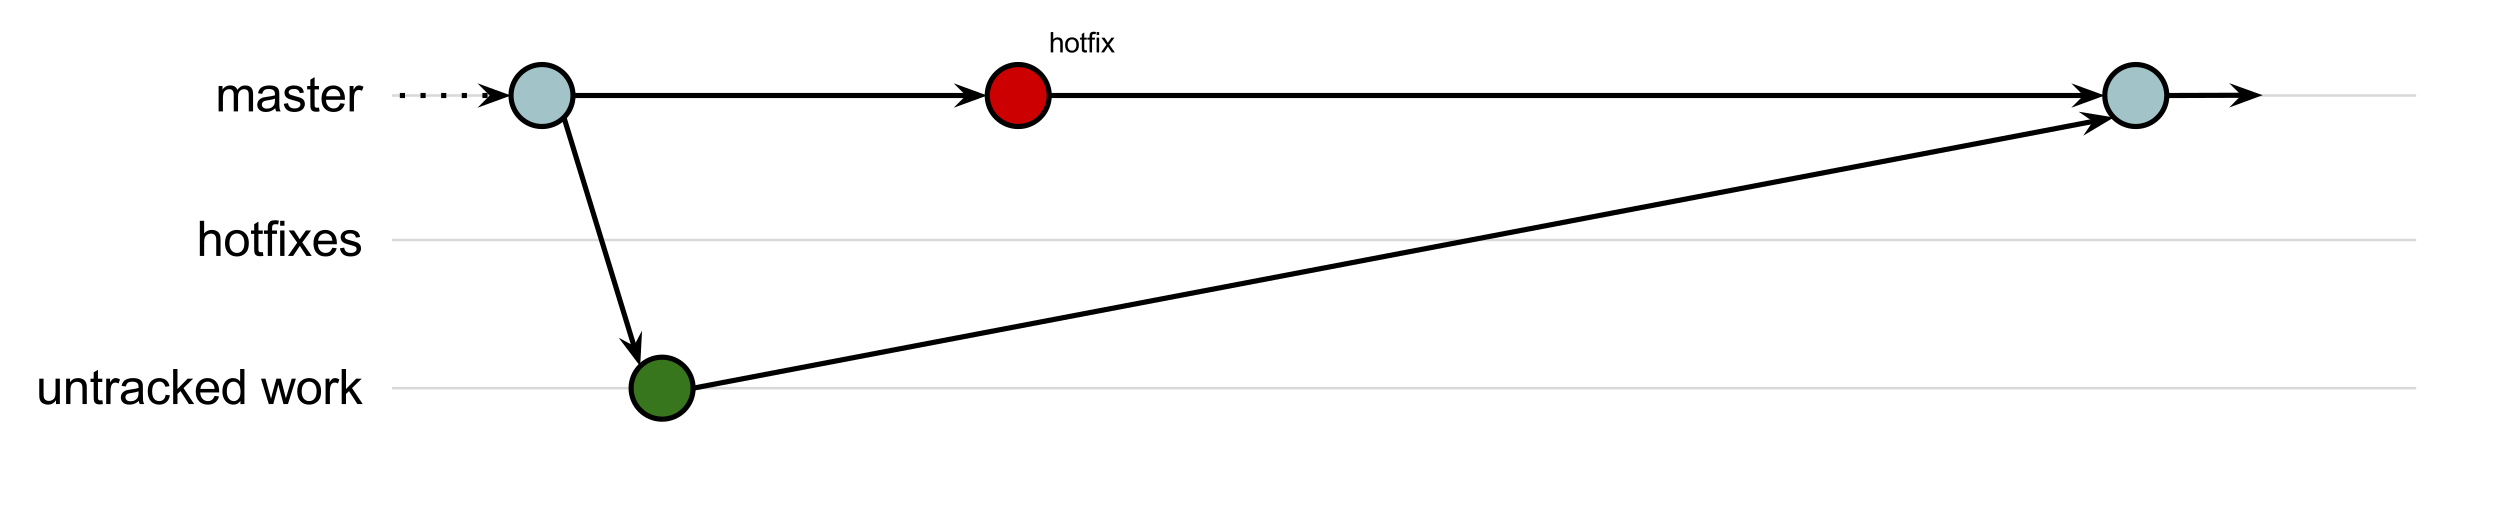
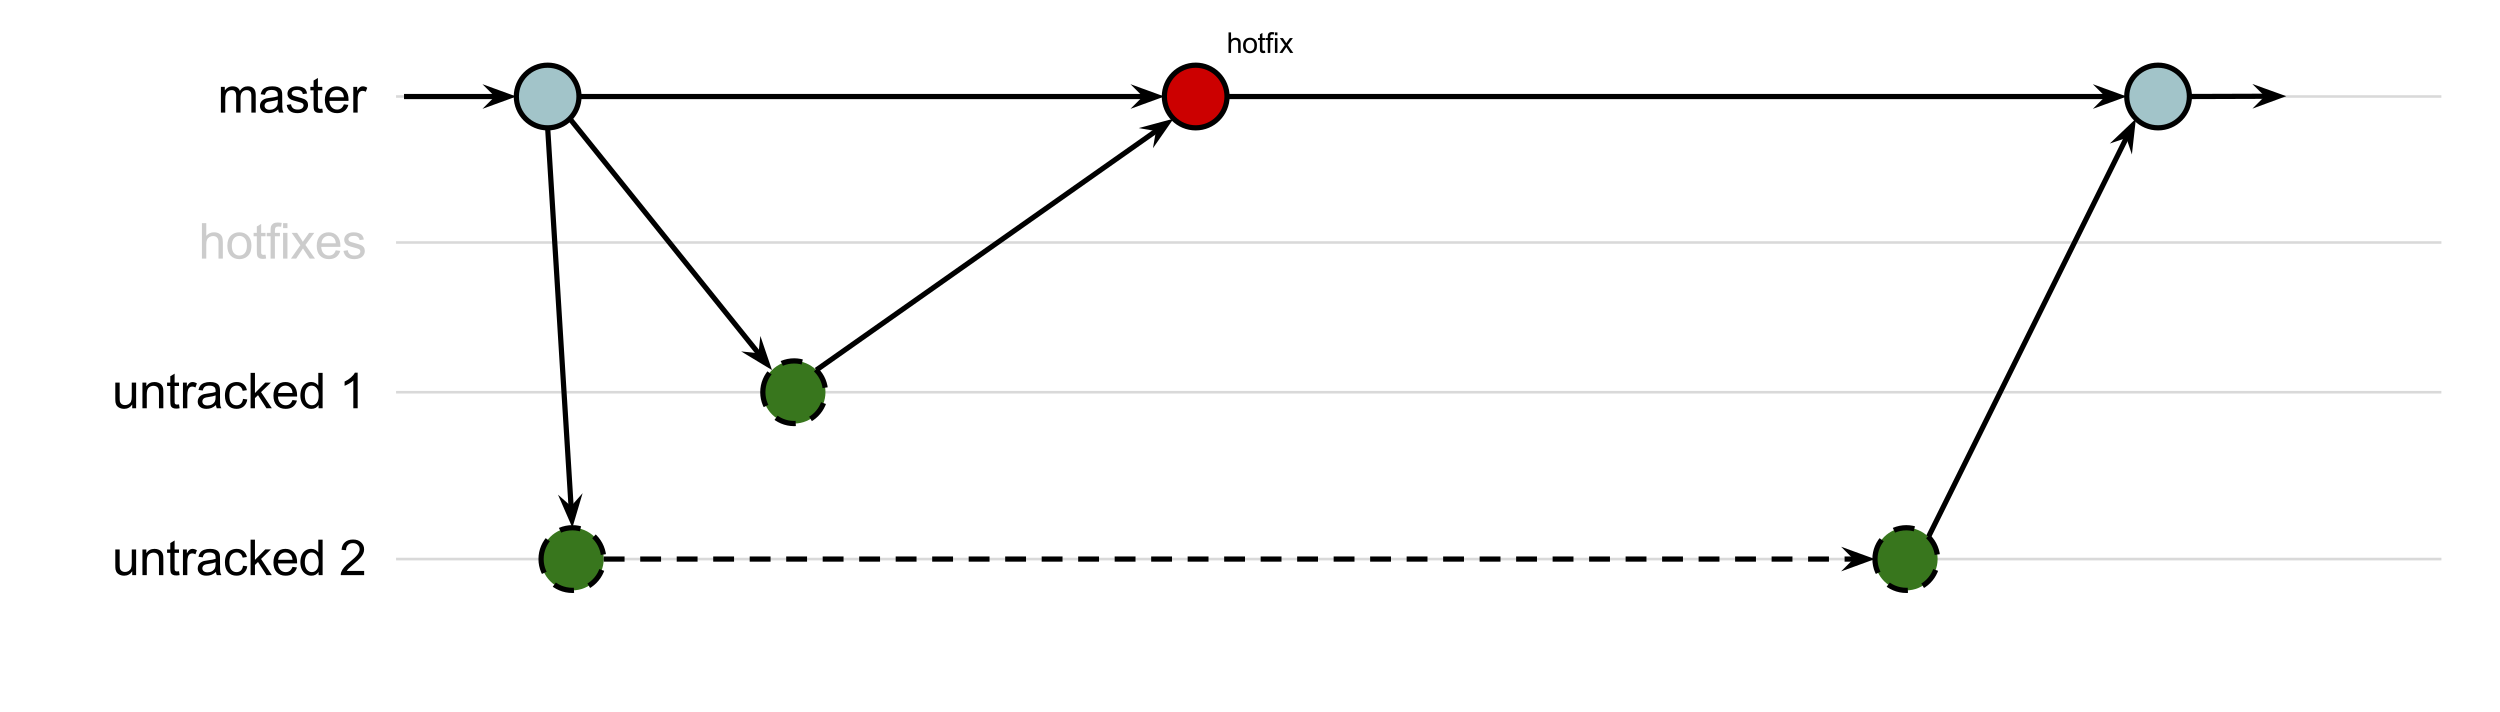
- <svg xmlns="http://www.w3.org/2000/svg" version="1.1" viewBox="0.0 0.0 969.0 198.0" fill="none" stroke="none" stroke-linecap="square" stroke-miterlimit="10">
+ <svg xmlns="http://www.w3.org/2000/svg" version="1.1" viewBox="0.0 0.0 959.0 273.0" fill="none" stroke="none" stroke-linecap="square" stroke-miterlimit="10">
  <clipPath id="p.0">
-     <path d="m0 0l969.0 0l0 198.0l-969.0 0l0 -198.0z" clip-rule="nonzero" />
+     <path d="m0 0l959.0 0l0 273.0l-959.0 0l0 -273.0z" clip-rule="nonzero" />
  </clipPath>
  <g clip-path="url(#p.0)">
-     <path fill="#000000" fill-opacity="0.0" d="m0 0l969.887 0l0 198.937l-969.887 0z" fill-rule="nonzero" />
+     <path fill="#000000" fill-opacity="0.0" d="m0 0l959.349 0l0 273.483l-959.349 0z" fill-rule="nonzero" />
    <path fill="#000000" fill-opacity="0.0" d="m151.925 93.024l784.598 0" fill-rule="nonzero" />
    <path stroke="#d9d9d9" stroke-width="1.0" stroke-linejoin="round" stroke-linecap="butt" d="m151.925 93.024l784.598 0" fill-rule="nonzero" />
    <path fill="#000000" fill-opacity="0.0" d="m151.925 150.457l784.585 0" fill-rule="nonzero" />
    <path stroke="#d9d9d9" stroke-width="1.0" stroke-linejoin="round" stroke-linecap="butt" d="m151.925 150.457l784.585 0" fill-rule="nonzero" />
    <path fill="#000000" fill-opacity="0.0" d="m151.925 37.024l784.585 0" fill-rule="nonzero" />
    <path stroke="#d9d9d9" stroke-width="1.0" stroke-linejoin="round" stroke-linecap="butt" d="m151.925 37.024l784.585 0" fill-rule="nonzero" />
    <path fill="#000000" fill-opacity="0.0" d="m-0.987 138.283l150.488 0l0 24.346l-150.488 0z" fill-rule="nonzero" />
-     <path fill="#000000" d="m21.701 156.621l0 -1.453q-1.141 1.672 -3.125 1.672q-0.859 0 -1.625 -0.328q-0.75 -0.344 -1.125 -0.844q-0.359 -0.5 -0.516 -1.234q-0.094 -0.5 -0.094 -1.562l0 -6.109l1.672 0l0 5.469q0 1.312 0.094 1.766q0.156 0.656 0.672 1.031q0.516 0.375 1.266 0.375q0.75 0 1.406 -0.375q0.656 -0.391 0.922 -1.047q0.281 -0.672 0.281 -1.938l0 -5.281l1.672 0l0 9.859l-1.5 0zm3.923 0l0 -9.859l1.5 0l0 1.406q1.094 -1.625 3.141 -1.625q0.891 0 1.641 0.328q0.75 0.312 1.109 0.844q0.375 0.516 0.531 1.219q0.094 0.469 0.094 1.625l0 6.062l-1.672 0l0 -6.0q0 -1.016 -0.203 -1.516q-0.188 -0.516 -0.688 -0.812q-0.5 -0.297 -1.172 -0.297q-1.062 0 -1.844 0.672q-0.766 0.672 -0.766 2.578l0 5.375l-1.672 0zm14.032 -1.5l0.234 1.484q-0.703 0.141 -1.266 0.141q-0.906 0 -1.406 -0.281q-0.5 -0.297 -0.703 -0.75q-0.203 -0.469 -0.203 -1.984l0 -5.656l-1.234 0l0 -1.312l1.234 0l0 -2.438l1.656 -1.0l0 3.438l1.688 0l0 1.312l-1.688 0l0 5.75q0 0.719 0.078 0.922q0.094 0.203 0.297 0.328q0.203 0.125 0.578 0.125q0.266 0 0.734 -0.078zm1.511 1.5l0 -9.859l1.5 0l0 1.5q0.578 -1.047 1.062 -1.375q0.484 -0.344 1.078 -0.344q0.844 0 1.719 0.547l-0.578 1.547q-0.609 -0.359 -1.234 -0.359q-0.547 0 -0.984 0.328q-0.422 0.328 -0.609 0.906q-0.281 0.891 -0.281 1.953l0 5.156l-1.672 0zm12.666 -1.219q-0.938 0.797 -1.797 1.125q-0.859 0.312 -1.844 0.312q-1.609 0 -2.484 -0.781q-0.875 -0.797 -0.875 -2.031q0 -0.734 0.328 -1.328q0.328 -0.594 0.859 -0.953q0.531 -0.359 1.203 -0.547q0.5 -0.141 1.484 -0.25q2.031 -0.25 2.984 -0.578q0 -0.344 0 -0.438q0 -1.016 -0.469 -1.438q-0.641 -0.562 -1.906 -0.562q-1.172 0 -1.734 0.406q-0.562 0.406 -0.828 1.469l-1.641 -0.234q0.234 -1.047 0.734 -1.688q0.516 -0.641 1.469 -0.984q0.969 -0.359 2.25 -0.359q1.266 0 2.047 0.297q0.781 0.297 1.156 0.75q0.375 0.453 0.516 1.141q0.094 0.422 0.094 1.531l0 2.234q0 2.328 0.094 2.953q0.109 0.609 0.438 1.172l-1.75 0q-0.266 -0.516 -0.328 -1.219zm-0.141 -3.719q-0.906 0.359 -2.734 0.625q-1.031 0.141 -1.453 0.328q-0.422 0.188 -0.656 0.547q-0.234 0.359 -0.234 0.797q0 0.672 0.5 1.125q0.516 0.438 1.484 0.438q0.969 0 1.719 -0.422q0.75 -0.438 1.109 -1.156q0.266 -0.578 0.266 -1.672l0 -0.609zm10.516 1.328l1.641 0.219q-0.266 1.688 -1.375 2.656q-1.109 0.953 -2.734 0.953q-2.016 0 -3.25 -1.312q-1.219 -1.328 -1.219 -3.797q0 -1.594 0.516 -2.781q0.531 -1.203 1.609 -1.797q1.094 -0.609 2.359 -0.609q1.609 0 2.625 0.812q1.016 0.812 1.312 2.312l-1.625 0.25q-0.234 -1.0 -0.828 -1.5q-0.594 -0.5 -1.422 -0.5q-1.266 0 -2.062 0.906q-0.781 0.906 -0.781 2.859q0 1.984 0.766 2.891q0.766 0.891 1.984 0.891q0.984 0 1.641 -0.594q0.656 -0.609 0.844 -1.859zm2.906 3.609l0 -13.594l1.672 0l0 7.75l3.953 -4.016l2.156 0l-3.766 3.656l4.141 6.203l-2.062 0l-3.25 -5.031l-1.172 1.125l0 3.906l-1.672 0zm16.062 -3.172l1.719 0.219q-0.406 1.5 -1.516 2.344q-1.094 0.828 -2.812 0.828q-2.156 0 -3.422 -1.328q-1.266 -1.328 -1.266 -3.734q0 -2.484 1.266 -3.859q1.281 -1.375 3.328 -1.375q1.984 0 3.234 1.344q1.25 1.344 1.25 3.797q0 0.141 -0.016 0.438l-7.344 0q0.094 1.625 0.922 2.484q0.828 0.859 2.062 0.859q0.906 0 1.547 -0.469q0.656 -0.484 1.047 -1.547zm-5.484 -2.703l5.5 0q-0.109 -1.234 -0.625 -1.859q-0.797 -0.969 -2.078 -0.969q-1.141 0 -1.938 0.781q-0.781 0.766 -0.859 2.047zm15.501 5.875l0 -1.25q-0.938 1.469 -2.75 1.469q-1.172 0 -2.172 -0.641q-0.984 -0.656 -1.531 -1.812q-0.531 -1.172 -0.531 -2.688q0 -1.469 0.484 -2.672q0.5 -1.203 1.469 -1.844q0.984 -0.641 2.203 -0.641q0.891 0 1.578 0.375q0.703 0.375 1.141 0.984l0 -4.875l1.656 0l0 13.594l-1.547 0zm-5.281 -4.922q0 1.891 0.797 2.828q0.812 0.938 1.891 0.938q1.094 0 1.859 -0.891q0.766 -0.891 0.766 -2.734q0 -2.016 -0.781 -2.953q-0.781 -0.953 -1.922 -0.953q-1.109 0 -1.859 0.906q-0.75 0.906 -0.75 2.859zm16.278 4.922l-3.016 -9.859l1.719 0l1.562 5.688l0.594 2.125q0.031 -0.156 0.5 -2.031l1.578 -5.781l1.719 0l1.469 5.719l0.484 1.891l0.578 -1.906l1.688 -5.703l1.625 0l-3.078 9.859l-1.734 0l-1.578 -5.906l-0.375 -1.672l-2.0 7.578l-1.734 0zm11.02 -4.922q0 -2.734 1.531 -4.062q1.266 -1.094 3.094 -1.094q2.031 0 3.312 1.344q1.297 1.328 1.297 3.672q0 1.906 -0.578 3.0q-0.562 1.078 -1.656 1.688q-1.078 0.594 -2.375 0.594q-2.062 0 -3.344 -1.328q-1.281 -1.328 -1.281 -3.812zm1.719 0q0 1.891 0.828 2.828q0.828 0.938 2.078 0.938q1.25 0 2.062 -0.938q0.828 -0.953 0.828 -2.891q0 -1.828 -0.828 -2.766q-0.828 -0.938 -2.062 -0.938q-1.25 0 -2.078 0.938q-0.828 0.938 -0.828 2.828zm9.266 4.922l0 -9.859l1.5 0l0 1.5q0.578 -1.047 1.062 -1.375q0.484 -0.344 1.078 -0.344q0.844 0 1.719 0.547l-0.578 1.547q-0.609 -0.359 -1.234 -0.359q-0.547 0 -0.984 0.328q-0.422 0.328 -0.609 0.906q-0.281 0.891 -0.281 1.953l0 5.156l-1.672 0zm6.244 0l0 -13.594l1.672 0l0 7.75l3.953 -4.016l2.156 0l-3.766 3.656l4.141 6.203l-2.062 0l-3.25 -5.031l-1.172 1.125l0 3.906l-1.672 0z" fill-rule="nonzero" />
-     <path fill="#38761d" d="m244.619 150.457l0 0c0 -6.636 5.38 -12.016 12.016 -12.016l0 0c3.187 0 6.243 1.266 8.496 3.519c2.253 2.253 3.519 5.31 3.519 8.496l0 0c0 6.636 -5.38 12.016 -12.016 12.016l0 0c-6.636 0 -12.016 -5.38 -12.016 -12.016z" fill-rule="nonzero" />
-     <path stroke="#000000" stroke-width="2.0" stroke-linejoin="round" stroke-linecap="butt" d="m244.619 150.457l0 0c0 -6.636 5.38 -12.016 12.016 -12.016l0 0c3.187 0 6.243 1.266 8.496 3.519c2.253 2.253 3.519 5.31 3.519 8.496l0 0c0 6.636 -5.38 12.016 -12.016 12.016l0 0c-6.636 0 -12.016 -5.38 -12.016 -12.016z" fill-rule="nonzero" />
-     <path fill="#000000" fill-opacity="0.0" d="m268.651 150.457l550.687 -104.937" fill-rule="nonzero" />
-     <path stroke="#000000" stroke-width="2.0" stroke-linejoin="round" stroke-linecap="butt" d="m268.651 150.457l543.954 -103.654" fill-rule="evenodd" />
-     <path fill="#000000" stroke="#000000" stroke-width="2.0" stroke-linecap="butt" d="m812.605 46.803l-1.788 2.63l5.649 -3.366l-6.491 -1.053z" fill-rule="evenodd" />
+     <path fill="#000000" d="m50.715 156.621l0 -1.453q-1.141 1.672 -3.125 1.672q-0.859 0 -1.625 -0.328q-0.75 -0.344 -1.125 -0.844q-0.359 -0.5 -0.516 -1.234q-0.094 -0.5 -0.094 -1.562l0 -6.109l1.672 0l0 5.469q0 1.312 0.094 1.766q0.156 0.656 0.672 1.031q0.516 0.375 1.266 0.375q0.75 0 1.406 -0.375q0.656 -0.391 0.922 -1.047q0.281 -0.672 0.281 -1.938l0 -5.281l1.672 0l0 9.859l-1.5 0zm3.923 0l0 -9.859l1.5 0l0 1.406q1.094 -1.625 3.141 -1.625q0.891 0 1.641 0.328q0.75 0.312 1.109 0.844q0.375 0.516 0.531 1.219q0.094 0.469 0.094 1.625l0 6.062l-1.672 0l0 -6.0q0 -1.016 -0.203 -1.516q-0.188 -0.516 -0.688 -0.812q-0.5 -0.297 -1.172 -0.297q-1.062 0 -1.844 0.672q-0.766 0.672 -0.766 2.578l0 5.375l-1.672 0zm14.032 -1.5l0.234 1.484q-0.703 0.141 -1.266 0.141q-0.906 0 -1.406 -0.281q-0.5 -0.297 -0.703 -0.75q-0.203 -0.469 -0.203 -1.984l0 -5.656l-1.234 0l0 -1.312l1.234 0l0 -2.438l1.656 -1.0l0 3.438l1.688 0l0 1.312l-1.688 0l0 5.75q0 0.719 0.078 0.922q0.094 0.203 0.297 0.328q0.203 0.125 0.578 0.125q0.266 0 0.734 -0.078zm1.511 1.5l0 -9.859l1.5 0l0 1.5q0.578 -1.047 1.062 -1.375q0.484 -0.344 1.078 -0.344q0.844 0 1.719 0.547l-0.578 1.547q-0.609 -0.359 -1.234 -0.359q-0.547 0 -0.984 0.328q-0.422 0.328 -0.609 0.906q-0.281 0.891 -0.281 1.953l0 5.156l-1.672 0zm12.666 -1.219q-0.938 0.797 -1.797 1.125q-0.859 0.312 -1.844 0.312q-1.609 0 -2.484 -0.781q-0.875 -0.797 -0.875 -2.031q0 -0.734 0.328 -1.328q0.328 -0.594 0.859 -0.953q0.531 -0.359 1.203 -0.547q0.5 -0.141 1.484 -0.25q2.031 -0.25 2.984 -0.578q0 -0.344 0 -0.438q0 -1.016 -0.469 -1.438q-0.641 -0.562 -1.906 -0.562q-1.172 0 -1.734 0.406q-0.562 0.406 -0.828 1.469l-1.641 -0.234q0.234 -1.047 0.734 -1.688q0.516 -0.641 1.469 -0.984q0.969 -0.359 2.25 -0.359q1.266 0 2.047 0.297q0.781 0.297 1.156 0.75q0.375 0.453 0.516 1.141q0.094 0.422 0.094 1.531l0 2.234q0 2.328 0.094 2.953q0.109 0.609 0.438 1.172l-1.75 0q-0.266 -0.516 -0.328 -1.219zm-0.141 -3.719q-0.906 0.359 -2.734 0.625q-1.031 0.141 -1.453 0.328q-0.422 0.188 -0.656 0.547q-0.234 0.359 -0.234 0.797q0 0.672 0.5 1.125q0.516 0.438 1.484 0.438q0.969 0 1.719 -0.422q0.75 -0.438 1.109 -1.156q0.266 -0.578 0.266 -1.672l0 -0.609zm10.516 1.328l1.641 0.219q-0.266 1.688 -1.375 2.656q-1.109 0.953 -2.734 0.953q-2.016 0 -3.25 -1.312q-1.219 -1.328 -1.219 -3.797q0 -1.594 0.516 -2.781q0.531 -1.203 1.609 -1.797q1.094 -0.609 2.359 -0.609q1.609 0 2.625 0.812q1.016 0.812 1.312 2.312l-1.625 0.25q-0.234 -1.0 -0.828 -1.5q-0.594 -0.5 -1.422 -0.5q-1.266 0 -2.062 0.906q-0.781 0.906 -0.781 2.859q0 1.984 0.766 2.891q0.766 0.891 1.984 0.891q0.984 0 1.641 -0.594q0.656 -0.609 0.844 -1.859zm2.906 3.609l0 -13.594l1.672 0l0 7.75l3.953 -4.016l2.156 0l-3.766 3.656l4.141 6.203l-2.062 0l-3.25 -5.031l-1.172 1.125l0 3.906l-1.672 0zm16.062 -3.172l1.719 0.219q-0.406 1.5 -1.516 2.344q-1.094 0.828 -2.812 0.828q-2.156 0 -3.422 -1.328q-1.266 -1.328 -1.266 -3.734q0 -2.484 1.266 -3.859q1.281 -1.375 3.328 -1.375q1.984 0 3.234 1.344q1.25 1.344 1.25 3.797q0 0.141 -0.016 0.438l-7.344 0q0.094 1.625 0.922 2.484q0.828 0.859 2.062 0.859q0.906 0 1.547 -0.469q0.656 -0.484 1.047 -1.547zm-5.484 -2.703l5.5 0q-0.109 -1.234 -0.625 -1.859q-0.797 -0.969 -2.078 -0.969q-1.141 0 -1.938 0.781q-0.781 0.766 -0.859 2.047zm15.501 5.875l0 -1.25q-0.938 1.469 -2.75 1.469q-1.172 0 -2.172 -0.641q-0.984 -0.656 -1.531 -1.812q-0.531 -1.172 -0.531 -2.688q0 -1.469 0.484 -2.672q0.5 -1.203 1.469 -1.844q0.984 -0.641 2.203 -0.641q0.891 0 1.578 0.375q0.703 0.375 1.141 0.984l0 -4.875l1.656 0l0 13.594l-1.547 0zm-5.281 -4.922q0 1.891 0.797 2.828q0.812 0.938 1.891 0.938q1.094 0 1.859 -0.891q0.766 -0.891 0.766 -2.734q0 -2.016 -0.781 -2.953q-0.781 -0.953 -1.922 -0.953q-1.109 0 -1.859 0.906q-0.75 0.906 -0.75 2.859zm20.278 4.922l-1.672 0l0 -10.641q-0.594 0.578 -1.578 1.156q-0.984 0.562 -1.766 0.859l0 -1.625q1.406 -0.656 2.453 -1.594q1.047 -0.938 1.484 -1.812l1.078 0l0 13.656z" fill-rule="nonzero" />
+     <path fill="#38761d" d="m292.619 150.457l0 0c0 -6.636 5.38 -12.016 12.016 -12.016l0 0c3.187 0 6.243 1.266 8.496 3.519c2.253 2.253 3.519 5.31 3.519 8.496l0 0c0 6.636 -5.38 12.016 -12.016 12.016l0 0c-6.636 0 -12.016 -5.38 -12.016 -12.016z" fill-rule="nonzero" />
+     <path stroke="#000000" stroke-width="2.0" stroke-linejoin="round" stroke-linecap="butt" stroke-dasharray="8.0,6.0" d="m292.619 150.457l0 0c0 -6.636 5.38 -12.016 12.016 -12.016l0 0c3.187 0 6.243 1.266 8.496 3.519c2.253 2.253 3.519 5.31 3.519 8.496l0 0c0 6.636 -5.38 12.016 -12.016 12.016l0 0c-6.636 0 -12.016 -5.38 -12.016 -12.016z" fill-rule="nonzero" />
+     <path fill="#000000" fill-opacity="0.0" d="m739.748 205.96l79.59 -160.44" fill-rule="nonzero" />
+     <path stroke="#000000" stroke-width="2.0" stroke-linejoin="round" stroke-linecap="butt" d="m739.748 205.96l76.544 -154.3" fill-rule="evenodd" />
+     <path fill="#000000" stroke="#000000" stroke-width="2.0" stroke-linecap="butt" d="m816.292 51.66l1.015 3.014l0.731 -6.535l-4.761 4.536z" fill-rule="evenodd" />
    <path fill="#000000" fill-opacity="0.0" d="m-0.987 24.85l150.488 0l0 24.346l-150.488 0z" fill-rule="nonzero" />
    <path fill="#000000" d="m84.735 43.188l0 -9.859l1.5 0l0 1.391q0.453 -0.719 1.219 -1.156q0.781 -0.453 1.766 -0.453q1.094 0 1.797 0.453q0.703 0.453 0.984 1.281q1.172 -1.734 3.047 -1.734q1.469 0 2.25 0.812q0.797 0.812 0.797 2.5l0 6.766l-1.672 0l0 -6.203q0 -1.0 -0.156 -1.438q-0.156 -0.453 -0.594 -0.719q-0.422 -0.266 -1.0 -0.266q-1.031 0 -1.719 0.688q-0.688 0.688 -0.688 2.219l0 5.719l-1.672 0l0 -6.406q0 -1.109 -0.406 -1.656q-0.406 -0.562 -1.344 -0.562q-0.703 0 -1.312 0.375q-0.594 0.359 -0.859 1.078q-0.266 0.719 -0.266 2.062l0 5.109l-1.672 0zm21.978 -1.219q-0.938 0.797 -1.797 1.125q-0.859 0.312 -1.844 0.312q-1.609 0 -2.484 -0.781q-0.875 -0.797 -0.875 -2.031q0 -0.734 0.328 -1.328q0.328 -0.594 0.859 -0.953q0.531 -0.359 1.203 -0.547q0.5 -0.141 1.484 -0.25q2.031 -0.25 2.984 -0.578q0 -0.344 0 -0.438q0 -1.016 -0.469 -1.438q-0.641 -0.562 -1.906 -0.562q-1.172 0 -1.734 0.406q-0.562 0.406 -0.828 1.469l-1.641 -0.234q0.234 -1.047 0.734 -1.688q0.516 -0.641 1.469 -0.984q0.969 -0.359 2.25 -0.359q1.266 0 2.047 0.297q0.781 0.297 1.156 0.75q0.375 0.453 0.516 1.141q0.094 0.422 0.094 1.531l0 2.234q0 2.328 0.094 2.953q0.109 0.609 0.438 1.172l-1.75 0q-0.266 -0.516 -0.328 -1.219zm-0.141 -3.719q-0.906 0.359 -2.734 0.625q-1.031 0.141 -1.453 0.328q-0.422 0.188 -0.656 0.547q-0.234 0.359 -0.234 0.797q0 0.672 0.5 1.125q0.516 0.438 1.484 0.438q0.969 0 1.719 -0.422q0.75 -0.438 1.109 -1.156q0.266 -0.578 0.266 -1.672l0 -0.609zm3.407 2.0l1.656 -0.266q0.141 1.0 0.766 1.531q0.641 0.516 1.781 0.516q1.156 0 1.703 -0.469q0.562 -0.469 0.562 -1.094q0 -0.562 -0.484 -0.891q-0.344 -0.219 -1.703 -0.562q-1.844 -0.469 -2.562 -0.797q-0.703 -0.344 -1.078 -0.938q-0.359 -0.609 -0.359 -1.328q0 -0.656 0.297 -1.219q0.312 -0.562 0.828 -0.938q0.391 -0.281 1.062 -0.484q0.672 -0.203 1.438 -0.203q1.172 0 2.047 0.344q0.875 0.328 1.281 0.906q0.422 0.562 0.578 1.516l-1.625 0.219q-0.109 -0.75 -0.656 -1.172q-0.531 -0.438 -1.5 -0.438q-1.156 0 -1.641 0.391q-0.484 0.375 -0.484 0.875q0 0.328 0.203 0.594q0.203 0.266 0.641 0.438q0.25 0.094 1.469 0.438q1.766 0.469 2.469 0.766q0.703 0.297 1.094 0.875q0.406 0.578 0.406 1.438q0 0.828 -0.484 1.578q-0.484 0.734 -1.406 1.141q-0.922 0.391 -2.078 0.391q-1.922 0 -2.938 -0.797q-1.0 -0.797 -1.281 -2.359zm13.656 1.438l0.234 1.484q-0.703 0.141 -1.266 0.141q-0.906 0 -1.406 -0.281q-0.5 -0.297 -0.703 -0.75q-0.203 -0.469 -0.203 -1.984l0 -5.656l-1.234 0l0 -1.312l1.234 0l0 -2.438l1.656 -1.0l0 3.438l1.688 0l0 1.312l-1.688 0l0 5.75q0 0.719 0.078 0.922q0.094 0.203 0.297 0.328q0.203 0.125 0.578 0.125q0.266 0 0.734 -0.078zm8.277 -1.672l1.719 0.219q-0.406 1.5 -1.516 2.344q-1.094 0.828 -2.812 0.828q-2.156 0 -3.422 -1.328q-1.266 -1.328 -1.266 -3.734q0 -2.484 1.266 -3.859q1.281 -1.375 3.328 -1.375q1.984 0 3.234 1.344q1.25 1.344 1.25 3.797q0 0.141 -0.016 0.438l-7.344 0q0.094 1.625 0.922 2.484q0.828 0.859 2.062 0.859q0.906 0 1.547 -0.469q0.656 -0.484 1.047 -1.547zm-5.484 -2.703l5.5 0q-0.109 -1.234 -0.625 -1.859q-0.797 -0.969 -2.078 -0.969q-1.141 0 -1.938 0.781q-0.781 0.766 -0.859 2.047zm9.094 5.875l0 -9.859l1.5 0l0 1.5q0.578 -1.047 1.062 -1.375q0.484 -0.344 1.078 -0.344q0.844 0 1.719 0.547l-0.578 1.547q-0.609 -0.359 -1.234 -0.359q-0.547 0 -0.984 0.328q-0.422 0.328 -0.609 0.906q-0.281 0.891 -0.281 1.953l0 5.156l-1.672 0z" fill-rule="nonzero" />
    <path fill="#a2c4c9" d="m815.819 37.024l0 0c0 -6.636 5.38 -12.016 12.016 -12.016l0 0c3.187 0 6.243 1.266 8.496 3.519c2.253 2.253 3.519 5.31 3.519 8.496l0 0c0 6.636 -5.38 12.016 -12.016 12.016l0 0c-6.636 0 -12.016 -5.38 -12.016 -12.016z" fill-rule="nonzero" />
    <path stroke="#000000" stroke-width="2.0" stroke-linejoin="round" stroke-linecap="butt" d="m815.819 37.024l0 0c0 -6.636 5.38 -12.016 12.016 -12.016l0 0c3.187 0 6.243 1.266 8.496 3.519c2.253 2.253 3.519 5.31 3.519 8.496l0 0c0 6.636 -5.38 12.016 -12.016 12.016l0 0c-6.636 0 -12.016 -5.38 -12.016 -12.016z" fill-rule="nonzero" />
    <path fill="#000000" fill-opacity="0.0" d="m839.85 37.024l37.165 -0.126" fill-rule="nonzero" />
    <path stroke="#000000" stroke-width="2.0" stroke-linejoin="round" stroke-linecap="butt" d="m839.85 37.024l30.311 -0.103" fill-rule="evenodd" />
    <path fill="#000000" stroke="#000000" stroke-width="2.0" stroke-linecap="butt" d="m870.161 36.921l-2.242 2.257l6.172 -2.27l-6.187 -2.228z" fill-rule="evenodd" />
-     <path fill="#000000" fill-opacity="0.0" d="m406.685 37.024l409.134 0" fill-rule="nonzero" />
-     <path stroke="#000000" stroke-width="2.0" stroke-linejoin="round" stroke-linecap="butt" d="m406.685 37.024l402.279 0" fill-rule="evenodd" />
+     <path fill="#000000" fill-opacity="0.0" d="m470.685 37.024l345.134 0" fill-rule="nonzero" />
+     <path stroke="#000000" stroke-width="2.0" stroke-linejoin="round" stroke-linecap="butt" d="m470.685 37.024l338.279 0" fill-rule="evenodd" />
    <path fill="#000000" stroke="#000000" stroke-width="2.0" stroke-linecap="butt" d="m808.964 37.024l-2.249 2.249l6.18 -2.249l-6.18 -2.249z" fill-rule="evenodd" />
-     <path fill="#000000" fill-opacity="0.0" d="m397.546 8.724l55.528 0l0 16.126l-55.528 0z" fill-rule="nonzero" />
-     <path fill="#000000" d="m407.265 20.303l0 -7.875l0.969 0l0 2.828q0.688 -0.781 1.719 -0.781q0.625 0 1.094 0.25q0.469 0.25 0.672 0.688q0.203 0.438 0.203 1.281l0 3.609l-0.969 0l0 -3.609q0 -0.734 -0.312 -1.062q-0.312 -0.328 -0.891 -0.328q-0.438 0 -0.812 0.219q-0.375 0.219 -0.547 0.609q-0.156 0.375 -0.156 1.047l0 3.125l-0.969 0zm5.567 -2.859q0 -1.578 0.891 -2.344q0.734 -0.625 1.797 -0.625q1.172 0 1.906 0.766q0.75 0.766 0.75 2.125q0 1.109 -0.328 1.75q-0.328 0.625 -0.969 0.969q-0.625 0.344 -1.359 0.344q-1.203 0 -1.953 -0.766q-0.734 -0.766 -0.734 -2.219zm1.0 0q0 1.109 0.469 1.656q0.484 0.531 1.219 0.531q0.719 0 1.188 -0.547q0.484 -0.547 0.484 -1.672q0 -1.047 -0.484 -1.594q-0.484 -0.547 -1.188 -0.547q-0.734 0 -1.219 0.547q-0.469 0.531 -0.469 1.625zm7.411 2.0l0.125 0.844q-0.406 0.094 -0.719 0.094q-0.531 0 -0.828 -0.172q-0.281 -0.172 -0.406 -0.438q-0.109 -0.266 -0.109 -1.141l0 -3.281l-0.719 0l0 -0.75l0.719 0l0 -1.406l0.953 -0.594l0 2.0l0.984 0l0 0.75l-0.984 0l0 3.344q0 0.406 0.047 0.531q0.062 0.109 0.172 0.188q0.125 0.062 0.328 0.062q0.172 0 0.438 -0.031zm1.07 0.859l0 -4.953l-0.844 0l0 -0.75l0.844 0l0 -0.609q0 -0.578 0.109 -0.859q0.141 -0.375 0.484 -0.609q0.359 -0.234 0.984 -0.234q0.406 0 0.906 0.109l-0.141 0.844q-0.312 -0.062 -0.578 -0.062q-0.438 0 -0.625 0.188q-0.172 0.188 -0.172 0.703l0 0.531l1.109 0l0 0.75l-1.109 0l0 4.953l-0.969 0zm2.742 -6.766l0 -1.109l0.969 0l0 1.109l-0.969 0zm0 6.766l0 -5.703l0.969 0l0 5.703l-0.969 0zm1.711 0l2.094 -2.969l-1.938 -2.734l1.203 0l0.891 1.344q0.234 0.375 0.391 0.625q0.234 -0.344 0.438 -0.625l0.953 -1.344l1.156 0l-1.969 2.688l2.125 3.016l-1.188 0l-1.172 -1.766l-0.312 -0.484l-1.5 2.25l-1.172 0z" fill-rule="nonzero" />
-     <path fill="#cc0000" d="m382.654 37.024l0 0c0 -6.636 5.38 -12.016 12.016 -12.016l0 0c3.187 0 6.243 1.266 8.496 3.519c2.253 2.253 3.519 5.31 3.519 8.496l0 0c0 6.636 -5.38 12.016 -12.016 12.016l0 0c-6.636 0 -12.016 -5.38 -12.016 -12.016z" fill-rule="nonzero" />
-     <path stroke="#000000" stroke-width="2.0" stroke-linejoin="round" stroke-linecap="butt" d="m382.654 37.024l0 0c0 -6.636 5.38 -12.016 12.016 -12.016l0 0c3.187 0 6.243 1.266 8.496 3.519c2.253 2.253 3.519 5.31 3.519 8.496l0 0c0 6.636 -5.38 12.016 -12.016 12.016l0 0c-6.636 0 -12.016 -5.38 -12.016 -12.016z" fill-rule="nonzero" />
-     <path fill="#000000" fill-opacity="0.0" d="m222.1 37.024l160.554 0" fill-rule="nonzero" />
-     <path stroke="#000000" stroke-width="2.0" stroke-linejoin="round" stroke-linecap="butt" d="m222.1 37.024l153.7 0" fill-rule="evenodd" />
-     <path fill="#000000" stroke="#000000" stroke-width="2.0" stroke-linecap="butt" d="m375.799 37.024l-2.249 2.249l6.18 -2.249l-6.18 -2.249z" fill-rule="evenodd" />
+     <path fill="#000000" fill-opacity="0.0" d="m461.546 8.724l55.528 0l0 16.126l-55.528 0z" fill-rule="nonzero" />
+     <path fill="#000000" d="m471.265 20.303l0 -7.875l0.969 0l0 2.828q0.688 -0.781 1.719 -0.781q0.625 0 1.094 0.25q0.469 0.25 0.672 0.688q0.203 0.438 0.203 1.281l0 3.609l-0.969 0l0 -3.609q0 -0.734 -0.312 -1.062q-0.312 -0.328 -0.891 -0.328q-0.438 0 -0.812 0.219q-0.375 0.219 -0.547 0.609q-0.156 0.375 -0.156 1.047l0 3.125l-0.969 0zm5.567 -2.859q0 -1.578 0.891 -2.344q0.734 -0.625 1.797 -0.625q1.172 0 1.906 0.766q0.75 0.766 0.75 2.125q0 1.109 -0.328 1.75q-0.328 0.625 -0.969 0.969q-0.625 0.344 -1.359 0.344q-1.203 0 -1.953 -0.766q-0.734 -0.766 -0.734 -2.219zm1.0 0q0 1.109 0.469 1.656q0.484 0.531 1.219 0.531q0.719 0 1.188 -0.547q0.484 -0.547 0.484 -1.672q0 -1.047 -0.484 -1.594q-0.484 -0.547 -1.188 -0.547q-0.734 0 -1.219 0.547q-0.469 0.531 -0.469 1.625zm7.411 2.0l0.125 0.844q-0.406 0.094 -0.719 0.094q-0.531 0 -0.828 -0.172q-0.281 -0.172 -0.406 -0.438q-0.109 -0.266 -0.109 -1.141l0 -3.281l-0.719 0l0 -0.75l0.719 0l0 -1.406l0.953 -0.594l0 2.0l0.984 0l0 0.75l-0.984 0l0 3.344q0 0.406 0.047 0.531q0.062 0.109 0.172 0.188q0.125 0.062 0.328 0.062q0.172 0 0.438 -0.031zm1.07 0.859l0 -4.953l-0.844 0l0 -0.75l0.844 0l0 -0.609q0 -0.578 0.109 -0.859q0.141 -0.375 0.484 -0.609q0.359 -0.234 0.984 -0.234q0.406 0 0.906 0.109l-0.141 0.844q-0.312 -0.062 -0.578 -0.062q-0.438 0 -0.625 0.188q-0.172 0.188 -0.172 0.703l0 0.531l1.109 0l0 0.75l-1.109 0l0 4.953l-0.969 0zm2.742 -6.766l0 -1.109l0.969 0l0 1.109l-0.969 0zm0 6.766l0 -5.703l0.969 0l0 5.703l-0.969 0zm1.711 0l2.094 -2.969l-1.938 -2.734l1.203 0l0.891 1.344q0.234 0.375 0.391 0.625q0.234 -0.344 0.438 -0.625l0.953 -1.344l1.156 0l-1.969 2.688l2.125 3.016l-1.188 0l-1.172 -1.766l-0.312 -0.484l-1.5 2.25l-1.172 0z" fill-rule="nonzero" />
+     <path fill="#cc0000" d="m446.654 37.024l0 0c0 -6.636 5.38 -12.016 12.016 -12.016l0 0c3.187 0 6.243 1.266 8.496 3.519c2.253 2.253 3.519 5.31 3.519 8.496l0 0c0 6.636 -5.38 12.016 -12.016 12.016l0 0c-6.636 0 -12.016 -5.38 -12.016 -12.016z" fill-rule="nonzero" />
+     <path stroke="#000000" stroke-width="2.0" stroke-linejoin="round" stroke-linecap="butt" d="m446.654 37.024l0 0c0 -6.636 5.38 -12.016 12.016 -12.016l0 0c3.187 0 6.243 1.266 8.496 3.519c2.253 2.253 3.519 5.31 3.519 8.496l0 0c0 6.636 -5.38 12.016 -12.016 12.016l0 0c-6.636 0 -12.016 -5.38 -12.016 -12.016z" fill-rule="nonzero" />
+     <path fill="#000000" fill-opacity="0.0" d="m222.1 37.024l224.554 0" fill-rule="nonzero" />
+     <path stroke="#000000" stroke-width="2.0" stroke-linejoin="round" stroke-linecap="butt" d="m222.1 37.024l217.7 0" fill-rule="evenodd" />
+     <path fill="#000000" stroke="#000000" stroke-width="2.0" stroke-linecap="butt" d="m439.799 37.024l-2.249 2.249l6.18 -2.249l-6.18 -2.249z" fill-rule="evenodd" />
    <path fill="#000000" fill-opacity="0.0" d="m154.982 37.024l43.087 0" fill-rule="nonzero" />
-     <path stroke="#000000" stroke-width="2.0" stroke-linejoin="round" stroke-linecap="butt" stroke-dasharray="2.0,6.0" d="m154.982 37.024l36.232 0" fill-rule="evenodd" />
+     <path stroke="#000000" stroke-width="2.0" stroke-linejoin="round" stroke-linecap="butt" d="m154.982 37.024l36.232 0" fill-rule="evenodd" />
    <path fill="#000000" stroke="#000000" stroke-width="2.0" stroke-linecap="butt" d="m191.214 37.024l-2.249 2.249l6.18 -2.249l-6.18 -2.249z" fill-rule="evenodd" />
    <path fill="#a2c4c9" d="m198.068 37.024l0 0c0 -6.636 5.38 -12.016 12.016 -12.016l0 0c3.187 0 6.243 1.266 8.496 3.519c2.253 2.253 3.519 5.31 3.519 8.496l0 0c0 6.636 -5.38 12.016 -12.016 12.016l0 0c-6.636 0 -12.016 -5.38 -12.016 -12.016z" fill-rule="nonzero" />
    <path stroke="#000000" stroke-width="2.0" stroke-linejoin="round" stroke-linecap="butt" d="m198.068 37.024l0 0c0 -6.636 5.38 -12.016 12.016 -12.016l0 0c3.187 0 6.243 1.266 8.496 3.519c2.253 2.253 3.519 5.31 3.519 8.496l0 0c0 6.636 -5.38 12.016 -12.016 12.016l0 0c-6.636 0 -12.016 -5.38 -12.016 -12.016z" fill-rule="nonzero" />
-     <path fill="#000000" fill-opacity="0.0" d="m218.58 45.52l29.558 96.44" fill-rule="nonzero" />
-     <path stroke="#000000" stroke-width="2.0" stroke-linejoin="round" stroke-linecap="butt" d="m218.58 45.52l27.55 89.887" fill-rule="evenodd" />
-     <path fill="#000000" stroke="#000000" stroke-width="2.0" stroke-linecap="butt" d="m246.13 135.407l-2.81 -1.491l3.961 5.249l0.34 -6.567z" fill-rule="evenodd" />
+     <path fill="#000000" fill-opacity="0.0" d="m218.58 45.52l77.558 96.44" fill-rule="nonzero" />
+     <path stroke="#000000" stroke-width="2.0" stroke-linejoin="round" stroke-linecap="butt" d="m218.58 45.52l73.263 91.099" fill-rule="evenodd" />
+     <path fill="#000000" stroke="#000000" stroke-width="2.0" stroke-linecap="butt" d="m291.843 136.619l-3.162 -0.343l5.625 3.406l-2.12 -6.225z" fill-rule="evenodd" />
    <path fill="#000000" fill-opacity="0.0" d="m-0.987 80.85l150.488 0l0 24.346l-150.488 0z" fill-rule="nonzero" />
-     <path fill="#000000" d="m77.456 99.188l0 -13.594l1.672 0l0 4.875q1.172 -1.359 2.953 -1.359q1.094 0 1.891 0.438q0.812 0.422 1.156 1.188q0.359 0.766 0.359 2.203l0 6.25l-1.672 0l0 -6.25q0 -1.25 -0.547 -1.812q-0.547 -0.578 -1.531 -0.578q-0.75 0 -1.406 0.391q-0.641 0.375 -0.922 1.047q-0.281 0.656 -0.281 1.812l0 5.391l-1.672 0zm9.751 -4.922q0 -2.734 1.531 -4.062q1.266 -1.094 3.094 -1.094q2.031 0 3.312 1.344q1.297 1.328 1.297 3.672q0 1.906 -0.578 3.0q-0.562 1.078 -1.656 1.688q-1.078 0.594 -2.375 0.594q-2.062 0 -3.344 -1.328q-1.281 -1.328 -1.281 -3.812zm1.719 0q0 1.891 0.828 2.828q0.828 0.938 2.078 0.938q1.25 0 2.062 -0.938q0.828 -0.953 0.828 -2.891q0 -1.828 -0.828 -2.766q-0.828 -0.938 -2.062 -0.938q-1.25 0 -2.078 0.938q-0.828 0.938 -0.828 2.828zm12.938 3.422l0.234 1.484q-0.703 0.141 -1.266 0.141q-0.906 0 -1.406 -0.281q-0.5 -0.297 -0.703 -0.75q-0.203 -0.469 -0.203 -1.984l0 -5.656l-1.234 0l0 -1.312l1.234 0l0 -2.438l1.656 -1.0l0 3.438l1.688 0l0 1.312l-1.688 0l0 5.75q0 0.719 0.078 0.922q0.094 0.203 0.297 0.328q0.203 0.125 0.578 0.125q0.266 0 0.734 -0.078zm1.933 1.5l0 -8.547l-1.484 0l0 -1.312l1.484 0l0 -1.047q0 -0.984 0.172 -1.469q0.234 -0.656 0.844 -1.047q0.609 -0.406 1.703 -0.406q0.703 0 1.562 0.156l-0.25 1.469q-0.516 -0.094 -0.984 -0.094q-0.766 0 -1.078 0.328q-0.312 0.312 -0.312 1.203l0 0.906l1.922 0l0 1.312l-1.922 0l0 8.547l-1.656 0zm4.793 -11.688l0 -1.906l1.672 0l0 1.906l-1.672 0zm0 11.688l0 -9.859l1.672 0l0 9.859l-1.672 0zm3.02 0l3.594 -5.125l-3.328 -4.734l2.094 0l1.516 2.312q0.422 0.656 0.672 1.109q0.422 -0.609 0.766 -1.094l1.656 -2.328l1.984 0l-3.391 4.641l3.656 5.219l-2.047 0l-2.031 -3.062l-0.531 -0.828l-2.594 3.891l-2.016 0zm17.188 -3.172l1.719 0.219q-0.406 1.5 -1.516 2.344q-1.094 0.828 -2.812 0.828q-2.156 0 -3.422 -1.328q-1.266 -1.328 -1.266 -3.734q0 -2.484 1.266 -3.859q1.281 -1.375 3.328 -1.375q1.984 0 3.234 1.344q1.25 1.344 1.25 3.797q0 0.141 -0.016 0.438l-7.344 0q0.094 1.625 0.922 2.484q0.828 0.859 2.062 0.859q0.906 0 1.547 -0.469q0.656 -0.484 1.047 -1.547zm-5.484 -2.703l5.5 0q-0.109 -1.234 -0.625 -1.859q-0.797 -0.969 -2.078 -0.969q-1.141 0 -1.938 0.781q-0.781 0.766 -0.859 2.047zm8.438 2.938l1.656 -0.266q0.141 1.0 0.766 1.531q0.641 0.516 1.781 0.516q1.156 0 1.703 -0.469q0.562 -0.469 0.562 -1.094q0 -0.562 -0.484 -0.891q-0.344 -0.219 -1.703 -0.562q-1.844 -0.469 -2.562 -0.797q-0.703 -0.344 -1.078 -0.938q-0.359 -0.609 -0.359 -1.328q0 -0.656 0.297 -1.219q0.312 -0.562 0.828 -0.938q0.391 -0.281 1.062 -0.484q0.672 -0.203 1.438 -0.203q1.172 0 2.047 0.344q0.875 0.328 1.281 0.906q0.422 0.562 0.578 1.516l-1.625 0.219q-0.109 -0.75 -0.656 -1.172q-0.531 -0.438 -1.5 -0.438q-1.156 0 -1.641 0.391q-0.484 0.375 -0.484 0.875q0 0.328 0.203 0.594q0.203 0.266 0.641 0.438q0.25 0.094 1.469 0.438q1.766 0.469 2.469 0.766q0.703 0.297 1.094 0.875q0.406 0.578 0.406 1.438q0 0.828 -0.484 1.578q-0.484 0.734 -1.406 1.141q-0.922 0.391 -2.078 0.391q-1.922 0 -2.938 -0.797q-1.0 -0.797 -1.281 -2.359z" fill-rule="nonzero" />
+     <path fill="#cccccc" d="m77.456 99.188l0 -13.594l1.672 0l0 4.875q1.172 -1.359 2.953 -1.359q1.094 0 1.891 0.438q0.812 0.422 1.156 1.188q0.359 0.766 0.359 2.203l0 6.25l-1.672 0l0 -6.25q0 -1.25 -0.547 -1.812q-0.547 -0.578 -1.531 -0.578q-0.75 0 -1.406 0.391q-0.641 0.375 -0.922 1.047q-0.281 0.656 -0.281 1.812l0 5.391l-1.672 0zm9.751 -4.922q0 -2.734 1.531 -4.062q1.266 -1.094 3.094 -1.094q2.031 0 3.312 1.344q1.297 1.328 1.297 3.672q0 1.906 -0.578 3.0q-0.562 1.078 -1.656 1.688q-1.078 0.594 -2.375 0.594q-2.062 0 -3.344 -1.328q-1.281 -1.328 -1.281 -3.812zm1.719 0q0 1.891 0.828 2.828q0.828 0.938 2.078 0.938q1.25 0 2.062 -0.938q0.828 -0.953 0.828 -2.891q0 -1.828 -0.828 -2.766q-0.828 -0.938 -2.062 -0.938q-1.25 0 -2.078 0.938q-0.828 0.938 -0.828 2.828zm12.938 3.422l0.234 1.484q-0.703 0.141 -1.266 0.141q-0.906 0 -1.406 -0.281q-0.5 -0.297 -0.703 -0.75q-0.203 -0.469 -0.203 -1.984l0 -5.656l-1.234 0l0 -1.312l1.234 0l0 -2.438l1.656 -1.0l0 3.438l1.688 0l0 1.312l-1.688 0l0 5.75q0 0.719 0.078 0.922q0.094 0.203 0.297 0.328q0.203 0.125 0.578 0.125q0.266 0 0.734 -0.078zm1.933 1.5l0 -8.547l-1.484 0l0 -1.312l1.484 0l0 -1.047q0 -0.984 0.172 -1.469q0.234 -0.656 0.844 -1.047q0.609 -0.406 1.703 -0.406q0.703 0 1.562 0.156l-0.25 1.469q-0.516 -0.094 -0.984 -0.094q-0.766 0 -1.078 0.328q-0.312 0.312 -0.312 1.203l0 0.906l1.922 0l0 1.312l-1.922 0l0 8.547l-1.656 0zm4.793 -11.688l0 -1.906l1.672 0l0 1.906l-1.672 0zm0 11.688l0 -9.859l1.672 0l0 9.859l-1.672 0zm3.02 0l3.594 -5.125l-3.328 -4.734l2.094 0l1.516 2.312q0.422 0.656 0.672 1.109q0.422 -0.609 0.766 -1.094l1.656 -2.328l1.984 0l-3.391 4.641l3.656 5.219l-2.047 0l-2.031 -3.062l-0.531 -0.828l-2.594 3.891l-2.016 0zm17.188 -3.172l1.719 0.219q-0.406 1.5 -1.516 2.344q-1.094 0.828 -2.812 0.828q-2.156 0 -3.422 -1.328q-1.266 -1.328 -1.266 -3.734q0 -2.484 1.266 -3.859q1.281 -1.375 3.328 -1.375q1.984 0 3.234 1.344q1.25 1.344 1.25 3.797q0 0.141 -0.016 0.438l-7.344 0q0.094 1.625 0.922 2.484q0.828 0.859 2.062 0.859q0.906 0 1.547 -0.469q0.656 -0.484 1.047 -1.547zm-5.484 -2.703l5.5 0q-0.109 -1.234 -0.625 -1.859q-0.797 -0.969 -2.078 -0.969q-1.141 0 -1.938 0.781q-0.781 0.766 -0.859 2.047zm8.438 2.938l1.656 -0.266q0.141 1.0 0.766 1.531q0.641 0.516 1.781 0.516q1.156 0 1.703 -0.469q0.562 -0.469 0.562 -1.094q0 -0.562 -0.484 -0.891q-0.344 -0.219 -1.703 -0.562q-1.844 -0.469 -2.562 -0.797q-0.703 -0.344 -1.078 -0.938q-0.359 -0.609 -0.359 -1.328q0 -0.656 0.297 -1.219q0.312 -0.562 0.828 -0.938q0.391 -0.281 1.062 -0.484q0.672 -0.203 1.438 -0.203q1.172 0 2.047 0.344q0.875 0.328 1.281 0.906q0.422 0.562 0.578 1.516l-1.625 0.219q-0.109 -0.75 -0.656 -1.172q-0.531 -0.438 -1.5 -0.438q-1.156 0 -1.641 0.391q-0.484 0.375 -0.484 0.875q0 0.328 0.203 0.594q0.203 0.266 0.641 0.438q0.25 0.094 1.469 0.438q1.766 0.469 2.469 0.766q0.703 0.297 1.094 0.875q0.406 0.578 0.406 1.438q0 0.828 -0.484 1.578q-0.484 0.734 -1.406 1.141q-0.922 0.391 -2.078 0.391q-1.922 0 -2.938 -0.797q-1.0 -0.797 -1.281 -2.359z" fill-rule="nonzero" />
+     <path fill="#000000" fill-opacity="0.0" d="m313.132 141.96l137.041 -96.44" fill-rule="nonzero" />
+     <path stroke="#000000" stroke-width="2.0" stroke-linejoin="round" stroke-linecap="butt" d="m313.132 141.96l131.436 -92.496" fill-rule="evenodd" />
+     <path fill="#000000" stroke="#000000" stroke-width="2.0" stroke-linecap="butt" d="m444.568 49.465l-0.545 3.134l3.759 -5.396l-6.348 1.717z" fill-rule="evenodd" />
+     <path fill="#000000" fill-opacity="0.0" d="m151.925 214.457l784.598 0" fill-rule="nonzero" />
+     <path stroke="#d9d9d9" stroke-width="1.0" stroke-linejoin="round" stroke-linecap="butt" d="m151.925 214.457l784.598 0" fill-rule="nonzero" />
+     <path fill="#000000" fill-opacity="0.0" d="m-0.987 202.283l150.488 0l0 24.346l-150.488 0z" fill-rule="nonzero" />
+     <path fill="#000000" d="m50.715 220.621l0 -1.453q-1.141 1.672 -3.125 1.672q-0.859 0 -1.625 -0.328q-0.75 -0.344 -1.125 -0.844q-0.359 -0.5 -0.516 -1.234q-0.094 -0.5 -0.094 -1.562l0 -6.109l1.672 0l0 5.469q0 1.312 0.094 1.766q0.156 0.656 0.672 1.031q0.516 0.375 1.266 0.375q0.75 0 1.406 -0.375q0.656 -0.391 0.922 -1.047q0.281 -0.672 0.281 -1.938l0 -5.281l1.672 0l0 9.859l-1.5 0zm3.923 0l0 -9.859l1.5 0l0 1.406q1.094 -1.625 3.141 -1.625q0.891 0 1.641 0.328q0.75 0.312 1.109 0.844q0.375 0.516 0.531 1.219q0.094 0.469 0.094 1.625l0 6.062l-1.672 0l0 -6.0q0 -1.016 -0.203 -1.516q-0.188 -0.516 -0.688 -0.812q-0.5 -0.297 -1.172 -0.297q-1.062 0 -1.844 0.672q-0.766 0.672 -0.766 2.578l0 5.375l-1.672 0zm14.032 -1.5l0.234 1.484q-0.703 0.141 -1.266 0.141q-0.906 0 -1.406 -0.281q-0.5 -0.297 -0.703 -0.75q-0.203 -0.469 -0.203 -1.984l0 -5.656l-1.234 0l0 -1.312l1.234 0l0 -2.438l1.656 -1.0l0 3.438l1.688 0l0 1.312l-1.688 0l0 5.75q0 0.719 0.078 0.922q0.094 0.203 0.297 0.328q0.203 0.125 0.578 0.125q0.266 0 0.734 -0.078zm1.511 1.5l0 -9.859l1.5 0l0 1.5q0.578 -1.047 1.062 -1.375q0.484 -0.344 1.078 -0.344q0.844 0 1.719 0.547l-0.578 1.547q-0.609 -0.359 -1.234 -0.359q-0.547 0 -0.984 0.328q-0.422 0.328 -0.609 0.906q-0.281 0.891 -0.281 1.953l0 5.156l-1.672 0zm12.666 -1.219q-0.938 0.797 -1.797 1.125q-0.859 0.312 -1.844 0.312q-1.609 0 -2.484 -0.781q-0.875 -0.797 -0.875 -2.031q0 -0.734 0.328 -1.328q0.328 -0.594 0.859 -0.953q0.531 -0.359 1.203 -0.547q0.5 -0.141 1.484 -0.25q2.031 -0.25 2.984 -0.578q0 -0.344 0 -0.438q0 -1.016 -0.469 -1.438q-0.641 -0.562 -1.906 -0.562q-1.172 0 -1.734 0.406q-0.562 0.406 -0.828 1.469l-1.641 -0.234q0.234 -1.047 0.734 -1.688q0.516 -0.641 1.469 -0.984q0.969 -0.359 2.25 -0.359q1.266 0 2.047 0.297q0.781 0.297 1.156 0.75q0.375 0.453 0.516 1.141q0.094 0.422 0.094 1.531l0 2.234q0 2.328 0.094 2.953q0.109 0.609 0.438 1.172l-1.75 0q-0.266 -0.516 -0.328 -1.219zm-0.141 -3.719q-0.906 0.359 -2.734 0.625q-1.031 0.141 -1.453 0.328q-0.422 0.188 -0.656 0.547q-0.234 0.359 -0.234 0.797q0 0.672 0.5 1.125q0.516 0.438 1.484 0.438q0.969 0 1.719 -0.422q0.75 -0.438 1.109 -1.156q0.266 -0.578 0.266 -1.672l0 -0.609zm10.516 1.328l1.641 0.219q-0.266 1.688 -1.375 2.656q-1.109 0.953 -2.734 0.953q-2.016 0 -3.25 -1.312q-1.219 -1.328 -1.219 -3.797q0 -1.594 0.516 -2.781q0.531 -1.203 1.609 -1.797q1.094 -0.609 2.359 -0.609q1.609 0 2.625 0.812q1.016 0.812 1.312 2.312l-1.625 0.25q-0.234 -1.0 -0.828 -1.5q-0.594 -0.5 -1.422 -0.5q-1.266 0 -2.062 0.906q-0.781 0.906 -0.781 2.859q0 1.984 0.766 2.891q0.766 0.891 1.984 0.891q0.984 0 1.641 -0.594q0.656 -0.609 0.844 -1.859zm2.906 3.609l0 -13.594l1.672 0l0 7.75l3.953 -4.016l2.156 0l-3.766 3.656l4.141 6.203l-2.062 0l-3.25 -5.031l-1.172 1.125l0 3.906l-1.672 0zm16.062 -3.172l1.719 0.219q-0.406 1.5 -1.516 2.344q-1.094 0.828 -2.812 0.828q-2.156 0 -3.422 -1.328q-1.266 -1.328 -1.266 -3.734q0 -2.484 1.266 -3.859q1.281 -1.375 3.328 -1.375q1.984 0 3.234 1.344q1.25 1.344 1.25 3.797q0 0.141 -0.016 0.438l-7.344 0q0.094 1.625 0.922 2.484q0.828 0.859 2.062 0.859q0.906 0 1.547 -0.469q0.656 -0.484 1.047 -1.547zm-5.484 -2.703l5.5 0q-0.109 -1.234 -0.625 -1.859q-0.797 -0.969 -2.078 -0.969q-1.141 0 -1.938 0.781q-0.781 0.766 -0.859 2.047zm15.501 5.875l0 -1.25q-0.938 1.469 -2.75 1.469q-1.172 0 -2.172 -0.641q-0.984 -0.656 -1.531 -1.812q-0.531 -1.172 -0.531 -2.688q0 -1.469 0.484 -2.672q0.5 -1.203 1.469 -1.844q0.984 -0.641 2.203 -0.641q0.891 0 1.578 0.375q0.703 0.375 1.141 0.984l0 -4.875l1.656 0l0 13.594l-1.547 0zm-5.281 -4.922q0 1.891 0.797 2.828q0.812 0.938 1.891 0.938q1.094 0 1.859 -0.891q0.766 -0.891 0.766 -2.734q0 -2.016 -0.781 -2.953q-0.781 -0.953 -1.922 -0.953q-1.109 0 -1.859 0.906q-0.75 0.906 -0.75 2.859zm22.762 3.312l0 1.609l-8.984 0q-0.016 -0.609 0.188 -1.156q0.344 -0.922 1.094 -1.812q0.766 -0.891 2.188 -2.062q2.219 -1.812 3.0 -2.875q0.781 -1.062 0.781 -2.016q0 -0.984 -0.719 -1.672q-0.703 -0.688 -1.844 -0.688q-1.203 0 -1.938 0.734q-0.719 0.719 -0.719 2.0l-1.719 -0.172q0.172 -1.922 1.328 -2.922q1.156 -1.016 3.094 -1.016q1.953 0 3.094 1.094q1.141 1.078 1.141 2.688q0 0.812 -0.344 1.609q-0.328 0.781 -1.109 1.656q-0.766 0.859 -2.562 2.391q-1.5 1.266 -1.938 1.719q-0.422 0.438 -0.703 0.891l6.672 0z" fill-rule="nonzero" />
+     <path fill="#38761d" d="m207.554 214.457l0 0c0 -6.636 5.38 -12.016 12.016 -12.016l0 0c3.187 0 6.243 1.266 8.496 3.519c2.253 2.253 3.519 5.31 3.519 8.496l0 0c0 6.636 -5.38 12.016 -12.016 12.016l0 0c-6.636 0 -12.016 -5.38 -12.016 -12.016z" fill-rule="nonzero" />
+     <path stroke="#000000" stroke-width="2.0" stroke-linejoin="round" stroke-linecap="butt" stroke-dasharray="8.0,6.0" d="m207.554 214.457l0 0c0 -6.636 5.38 -12.016 12.016 -12.016l0 0c3.187 0 6.243 1.266 8.496 3.519c2.253 2.253 3.519 5.31 3.519 8.496l0 0c0 6.636 -5.38 12.016 -12.016 12.016l0 0c-6.636 0 -12.016 -5.38 -12.016 -12.016z" fill-rule="nonzero" />
+     <path fill="#000000" fill-opacity="0.0" d="m210.084 49.039l9.486 153.402" fill-rule="nonzero" />
+     <path stroke="#000000" stroke-width="2.0" stroke-linejoin="round" stroke-linecap="butt" d="m210.084 49.039l9.063 146.56" fill-rule="evenodd" />
+     <path fill="#000000" stroke="#000000" stroke-width="2.0" stroke-linecap="butt" d="m219.147 195.6l-2.384 -2.106l2.626 6.029l1.864 -6.307z" fill-rule="evenodd" />
+     <path fill="#38761d" d="m719.236 214.457l0 0c0 -6.636 5.38 -12.016 12.016 -12.016l0 0c3.187 0 6.243 1.266 8.496 3.519c2.253 2.253 3.519 5.31 3.519 8.496l0 0c0 6.636 -5.38 12.016 -12.016 12.016l0 0c-6.636 0 -12.016 -5.38 -12.016 -12.016z" fill-rule="nonzero" />
+     <path stroke="#000000" stroke-width="2.0" stroke-linejoin="round" stroke-linecap="butt" stroke-dasharray="8.0,6.0" d="m719.236 214.457l0 0c0 -6.636 5.38 -12.016 12.016 -12.016l0 0c3.187 0 6.243 1.266 8.496 3.519c2.253 2.253 3.519 5.31 3.519 8.496l0 0c0 6.636 -5.38 12.016 -12.016 12.016l0 0c-6.636 0 -12.016 -5.38 -12.016 -12.016z" fill-rule="nonzero" />
+     <path fill="#000000" fill-opacity="0.0" d="m231.585 214.457l487.651 0" fill-rule="nonzero" />
+     <path stroke="#000000" stroke-width="2.0" stroke-linejoin="round" stroke-linecap="butt" stroke-dasharray="8.0,6.0" d="m231.585 214.457l480.797 0" fill-rule="evenodd" />
+     <path fill="#000000" stroke="#000000" stroke-width="2.0" stroke-linecap="butt" d="m712.382 214.457l-2.249 2.249l6.18 -2.249l-6.18 -2.249z" fill-rule="evenodd" />
  </g>
</svg>
